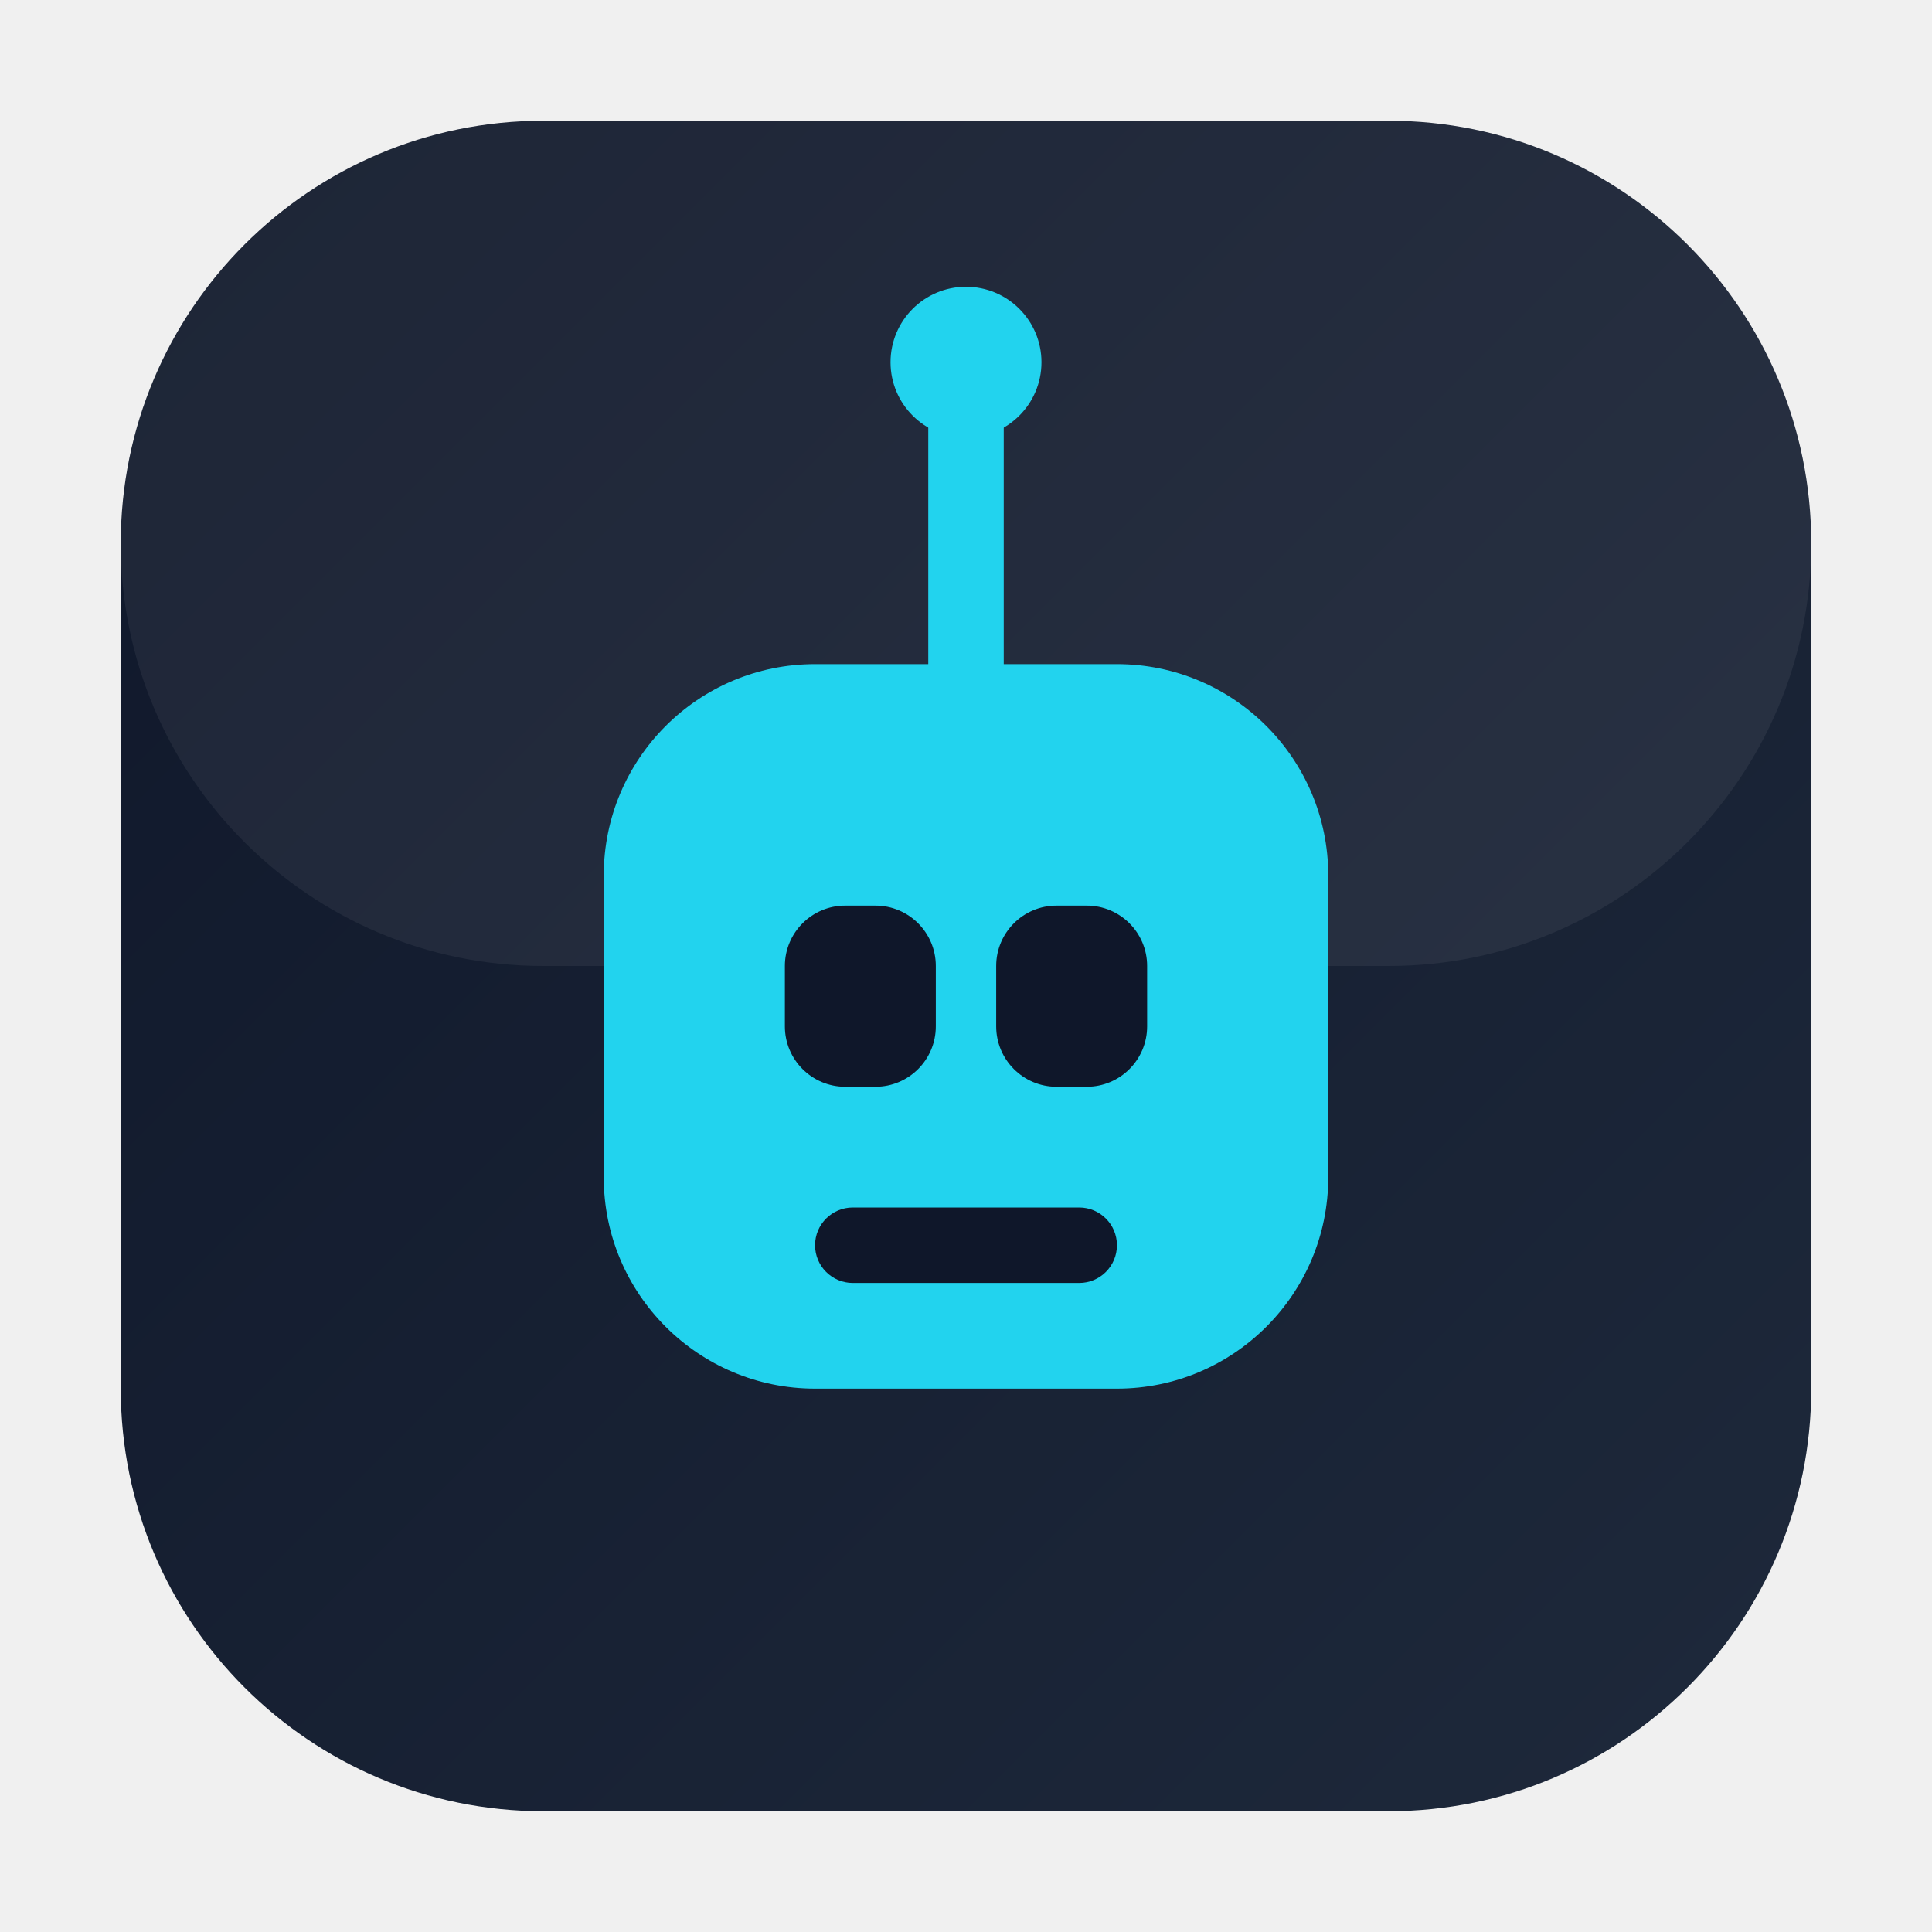
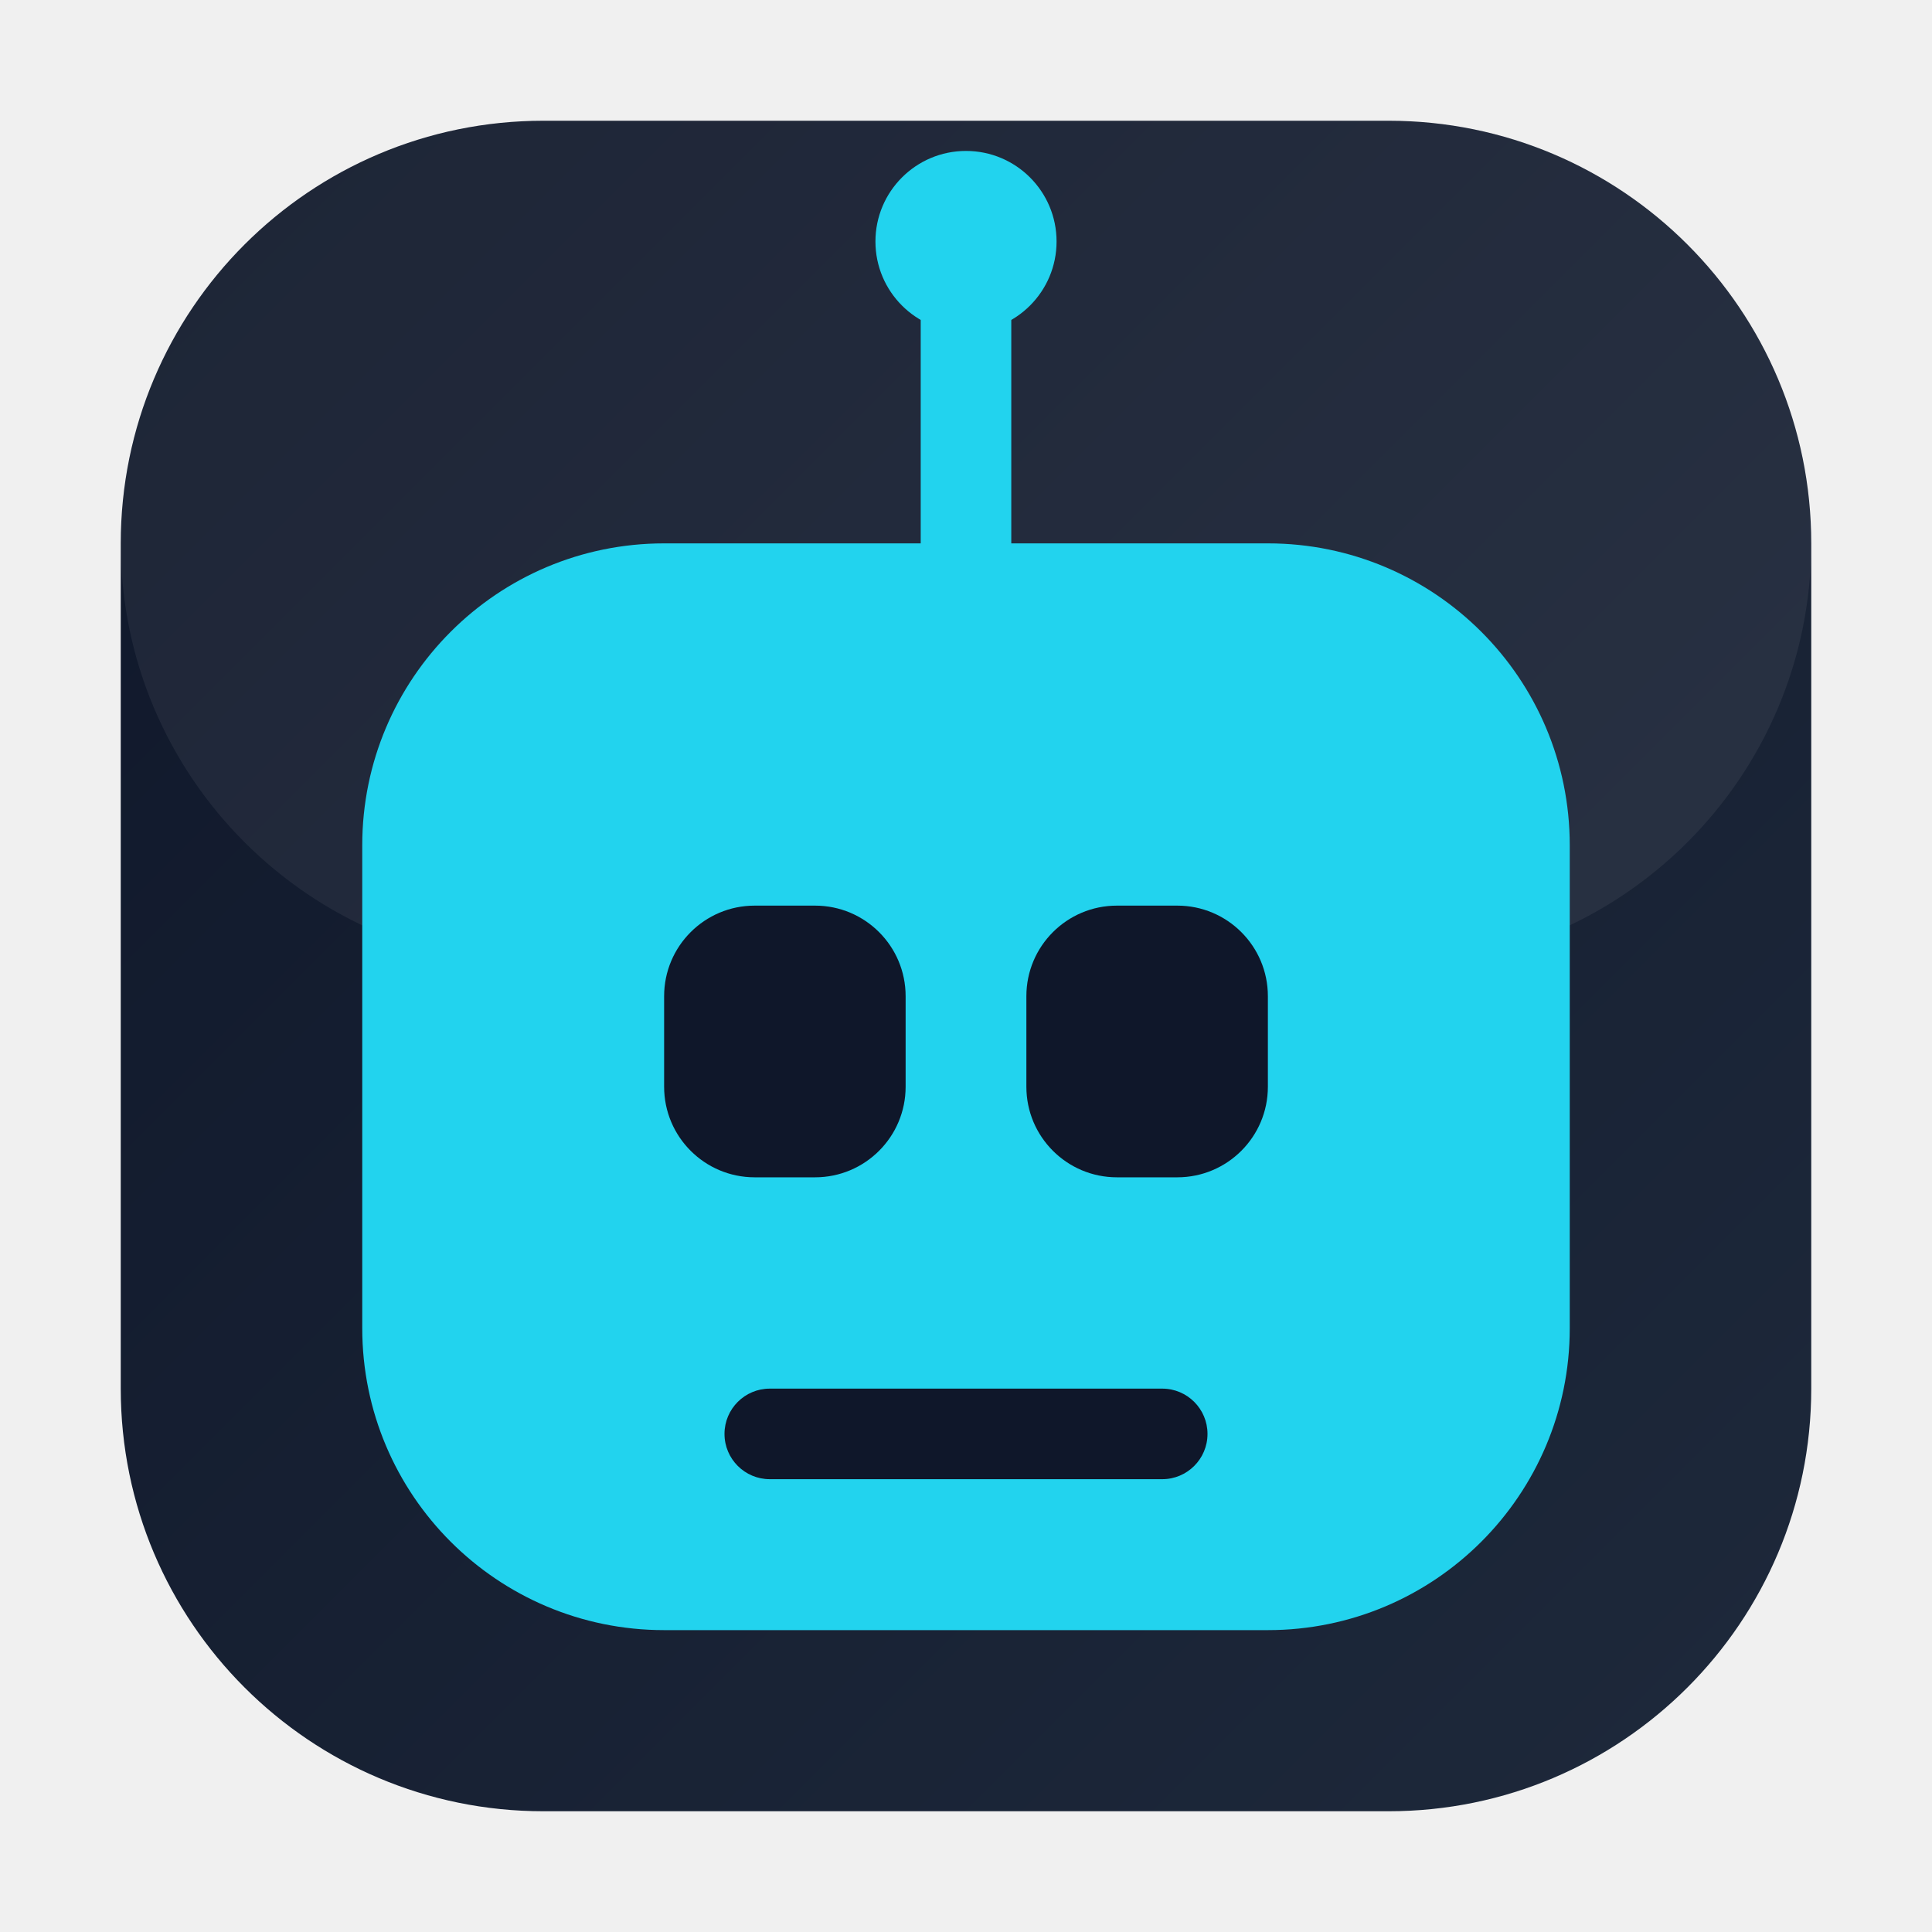
<svg xmlns="http://www.w3.org/2000/svg" width="64" height="64" viewBox="0 0 64 64">
  <defs>
    <linearGradient id="b23" x1="0" y1="0" x2="1" y2="1">
      <stop offset="0%" stop-color="#0F172A" />
      <stop offset="100%" stop-color="#1E293B" />
    </linearGradient>
  </defs>
  <rect x="4" y="4" width="56" height="56" rx="14" fill="url(#b23)" />
  <rect x="4" y="4" width="56" height="28" rx="14" fill="#FFFFFF" opacity="0.06" />
-   <line x1="32" y1="22" x2="32" y2="14" stroke="#22D3EE" stroke-width="2.5" stroke-linecap="round" />
-   <circle cx="32" cy="12" r="2.5" fill="#22D3EE" />
-   <rect x="20" y="22" width="24" height="24" rx="7" fill="#22D3EE" />
-   <rect x="26" y="30" width="5" height="6" rx="2" fill="#0F172A" />
-   <rect x="33" y="30" width="5" height="6" rx="2" fill="#0F172A" />
-   <rect x="27" y="40" width="10" height="2.5" rx="1.25" fill="#0F172A" />
+   <line x1="32" y1="10" x2="32" y2="18" stroke="#22D3EE" stroke-width="3" stroke-linecap="round" />
+   <circle cx="32" cy="8" r="3" fill="#22D3EE" />
+   <rect x="12" y="18" width="40" height="36" rx="10" fill="#22D3EE" />
+   <rect x="22" y="30" width="8" height="9" rx="3" fill="#0F172A" />
+   <rect x="34" y="30" width="8" height="9" rx="3" fill="#0F172A" />
+   <rect x="24" y="46" width="16" height="3" rx="1.5" fill="#0F172A" />
</svg>
